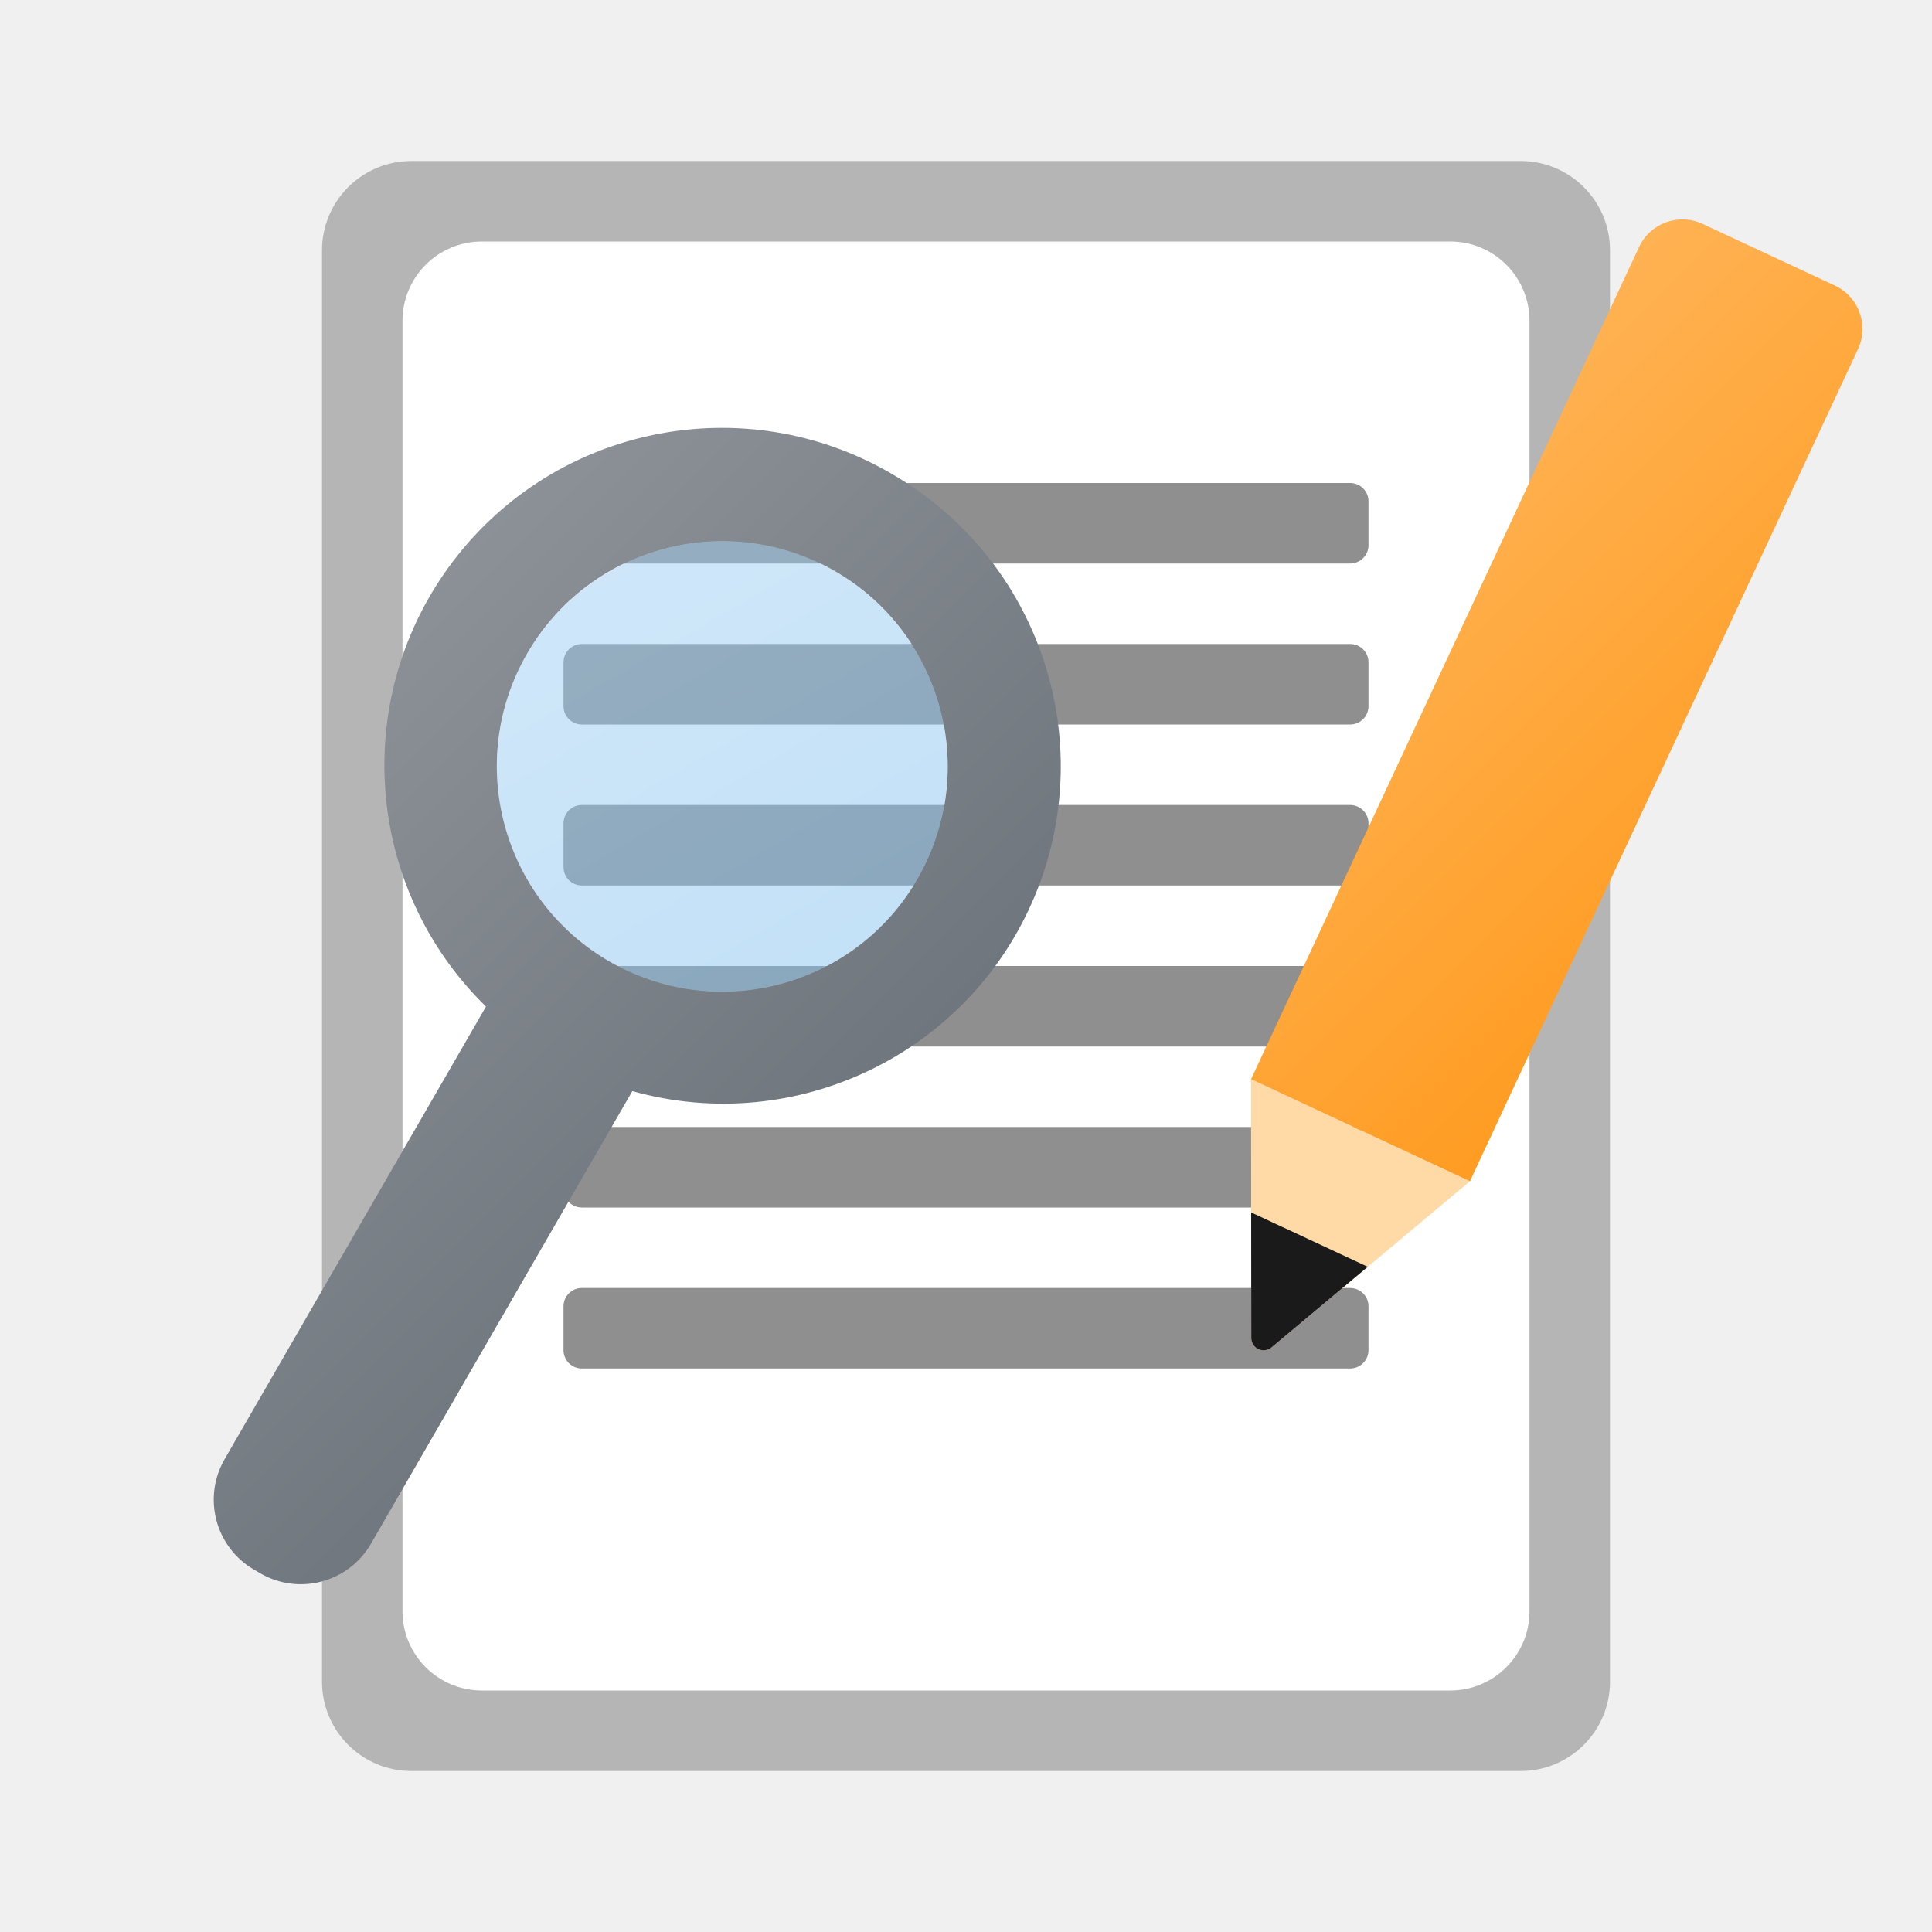
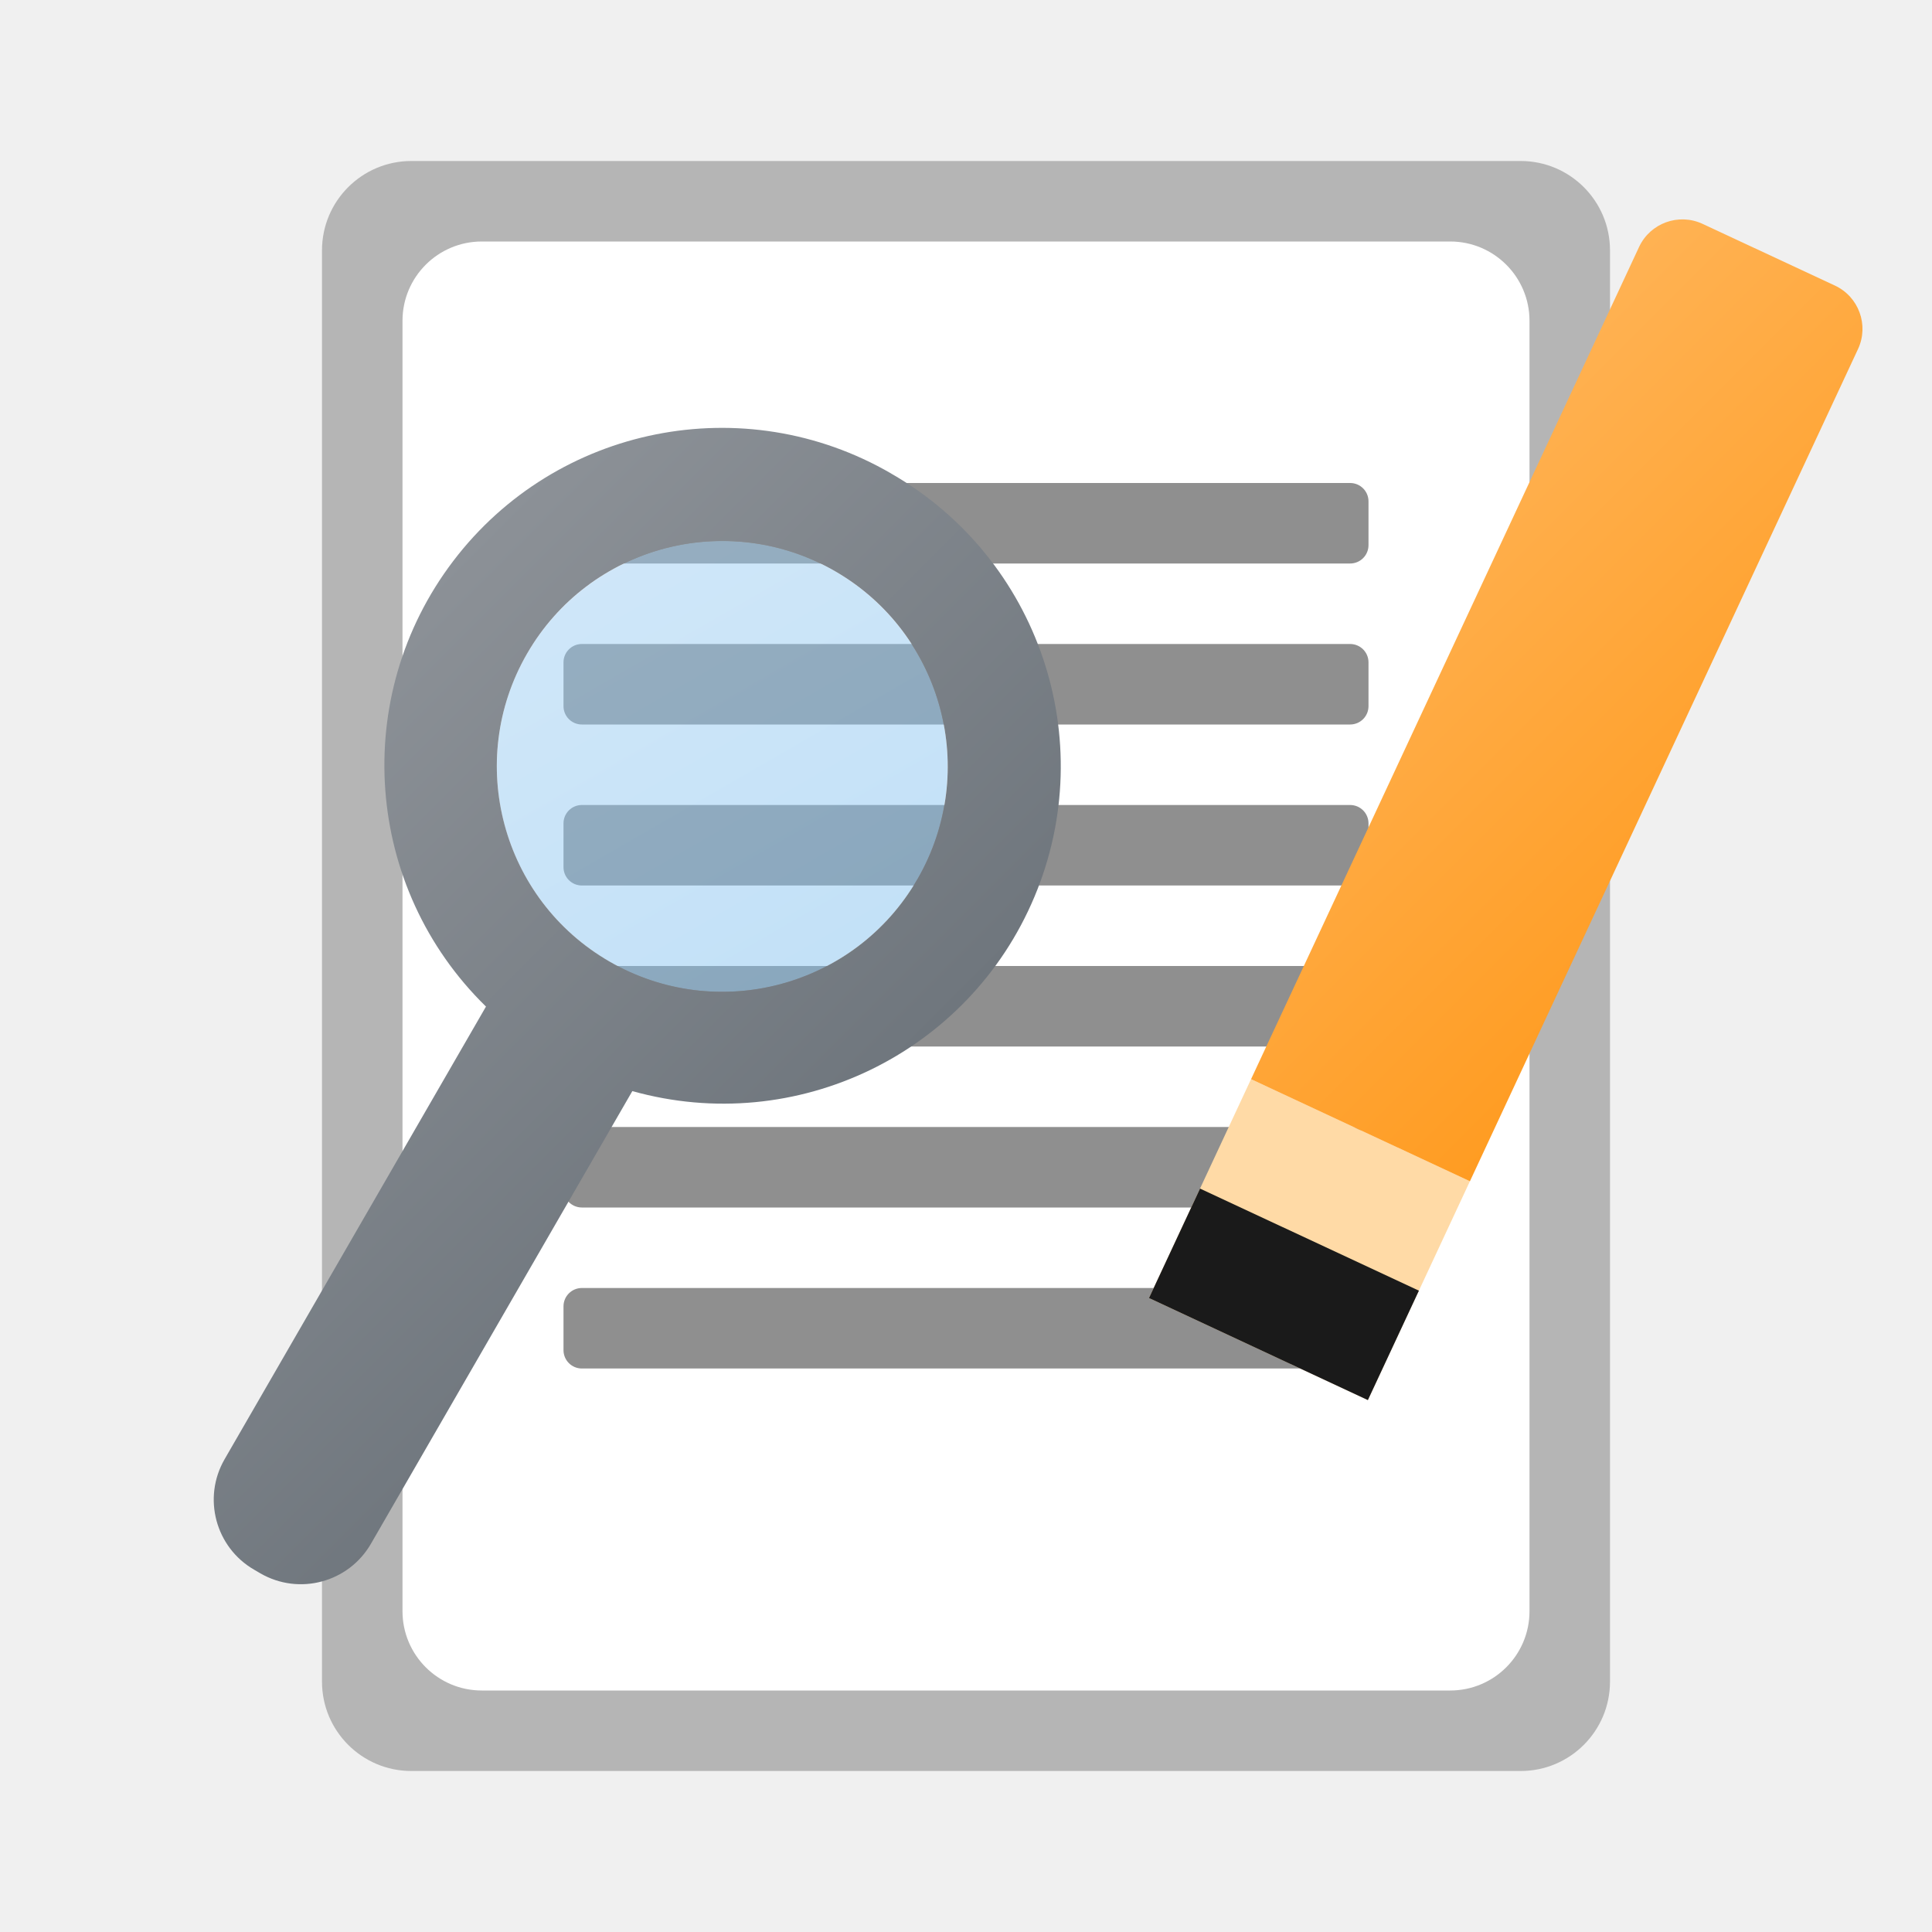
<svg xmlns="http://www.w3.org/2000/svg" height="24px" width="24px" id="Camada_1" data-name="Camada 1" viewBox="0 0 24 24">
  <defs>
-     <style>.cls-1{fill:none;}.cls-2{fill:#b5b5b5;}.cls-3{fill:#fff;}.cls-4{fill:#8f8f8f;}.cls-5{clip-path:url(#clip-path);}.cls-6{fill:#ffdaa6;}.cls-7{fill:#1a1a1a;}.cls-8{fill:url(#Gradiente_sem_nome_300);}.cls-9{opacity:0.49;fill:url(#Gradiente_sem_nome_85);}.cls-10{fill:url(#Gradiente_sem_nome_93);}</style>
    <clipPath id="clip-path">
-       <path class="cls-1" d="M15.541,13.406l.003,3.209a.153.153,0,0,0,.256.119l2.46-2.06Z" />
+       <path d="M15.541,13.406l.003,3.209a.153.153,0,0,0,.256.119l2.46-2.06Z" fill="none" />
    </clipPath>
    <linearGradient id="Gradiente_sem_nome_300" x1="17.048" y1="6.332" x2="21.825" y2="11.109" gradientUnits="userSpaceOnUse">
      <stop offset="0" stop-color="#ffb253" />
      <stop offset="1" stop-color="#ff9c22" />
    </linearGradient>
    <linearGradient id="Gradiente_sem_nome_85" x1="7.572" y1="7.095" x2="10.372" y2="11.946" gradientUnits="userSpaceOnUse">
      <stop offset="0" stop-color="#9dcdf2" />
      <stop offset="1" stop-color="#84c1ef" />
    </linearGradient>
    <linearGradient id="Gradiente_sem_nome_93" x1="3.526" y1="9.025" x2="9.466" y2="14.966" gradientUnits="userSpaceOnUse">
      <stop offset="0" stop-color="#8c9197" />
      <stop offset="1" stop-color="#6f767d" />
    </linearGradient>
  </defs>
-   <rect class="cls-2" x="4" y="2" width="16" height="20" rx="1.11" />
-   <rect class="cls-3" x="5" y="3" width="14" height="18" rx="0.985" />
-   <rect class="cls-4" x="7" y="6" width="10" height="1" rx="0.228" />
-   <rect class="cls-4" x="7" y="8" width="10" height="1" rx="0.228" />
-   <rect class="cls-4" x="7" y="10" width="10" height="1" rx="0.228" />
-   <rect class="cls-4" x="7" y="12" width="10" height="1" rx="0.228" />
-   <rect class="cls-4" x="7" y="14" width="10" height="1" rx="0.228" />
-   <rect class="cls-4" x="7" y="16" width="10" height="1" rx="0.228" />
-   <g class="cls-5">
-     <rect class="cls-6" x="14.767" y="13.899" width="3" height="3" transform="translate(-4.5644 23.6339) rotate(-65)" />
-     <rect class="cls-7" x="15.2" y="14.579" width="1.5" height="3" transform="translate(-5.3635 23.7391) rotate(-65)" />
+   <rect x="4" y="2" width="16" height="20" rx="1.11" fill="#b5b5b5" />
+   <rect x="5" y="3" width="14" height="18" rx="0.985" fill="#fff" />
+   <rect x="7" y="6" width="10" height="1" rx="0.228" fill="#8f8f8f" />
+   <rect x="7" y="8" width="10" height="1" rx="0.228" fill="#8f8f8f" />
+   <rect x="7" y="10" width="10" height="1" rx="0.228" fill="#8f8f8f" />
+   <rect x="7" y="12" width="10" height="1" rx="0.228" fill="#8f8f8f" />
+   <rect x="7" y="14" width="10" height="1" rx="0.228" fill="#8f8f8f" />
+   <rect x="7" y="16" width="10" height="1" rx="0.228" fill="#8f8f8f" />
+   <g>
+     <rect x="14.767" y="13.899" width="3" height="3" transform="translate(-4.5644 23.6339) rotate(-65)" fill="#ffdaa6" />
+     <rect x="15.2" y="14.579" width="1.5" height="3" transform="translate(-5.3635 23.7391) rotate(-65)" fill="#1a1a1a" />
  </g>
-   <path class="cls-8" d="M22.793,3.547l-1.643-.766a.594.594,0,0,0-.789.287L19.345,5.249l-3.804,8.157L18.26,14.674,22.064,6.517l1.017-2.181A.594.594,0,0,0,22.793,3.547Z" />
-   <circle class="cls-9" cx="8.972" cy="9.521" r="2.8" />
-   <path class="cls-10" d="M11.072,5.883a4.191,4.191,0,0,0-5.035,6.621L2.79,18.127a1.005,1.005,0,0,0,.368,1.373l.077.045a1.005,1.005,0,0,0,1.373-.368l3.247-5.623a4.191,4.191,0,0,0,3.216-7.671Zm.325,5.037a2.8,2.8,0,1,1-1.025-3.825A2.8,2.8,0,0,1,11.397,10.921Z" />
+   <path d="M22.793,3.547l-1.643-.766a.594.594,0,0,0-.789.287L19.345,5.249l-3.804,8.157L18.26,14.674,22.064,6.517l1.017-2.181A.594.594,0,0,0,22.793,3.547Z" fill="url(#Gradiente_sem_nome_300)" />
+   <circle cx="8.972" cy="9.521" r="2.8" opacity="0.49" fill="url(#Gradiente_sem_nome_85)" />
+   <path d="M11.072,5.883a4.191,4.191,0,0,0-5.035,6.621L2.79,18.127a1.005,1.005,0,0,0,.368,1.373l.077.045a1.005,1.005,0,0,0,1.373-.368l3.247-5.623a4.191,4.191,0,0,0,3.216-7.671Zm.325,5.037a2.8,2.8,0,1,1-1.025-3.825A2.8,2.8,0,0,1,11.397,10.921Z" fill="url(#Gradiente_sem_nome_93)" />
</svg>
